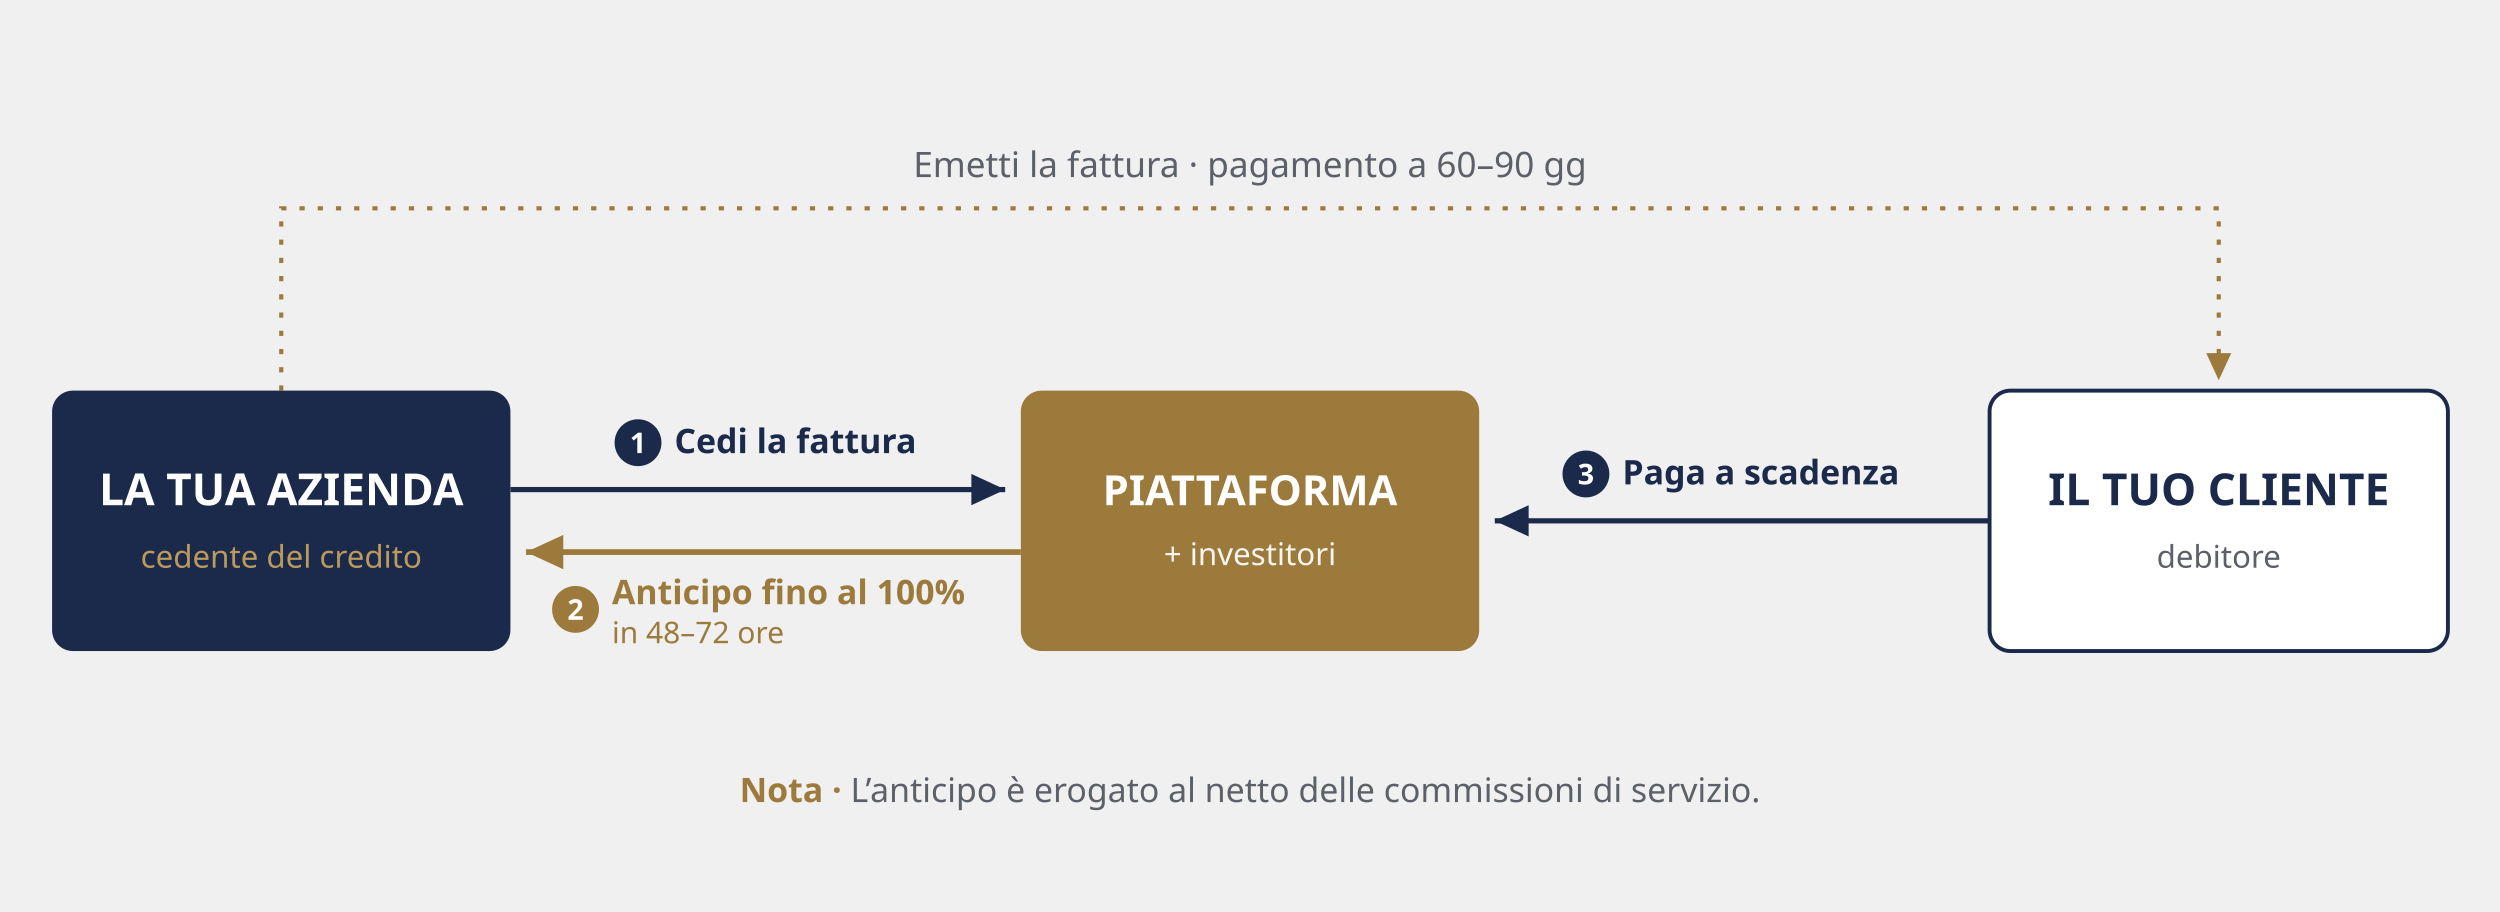
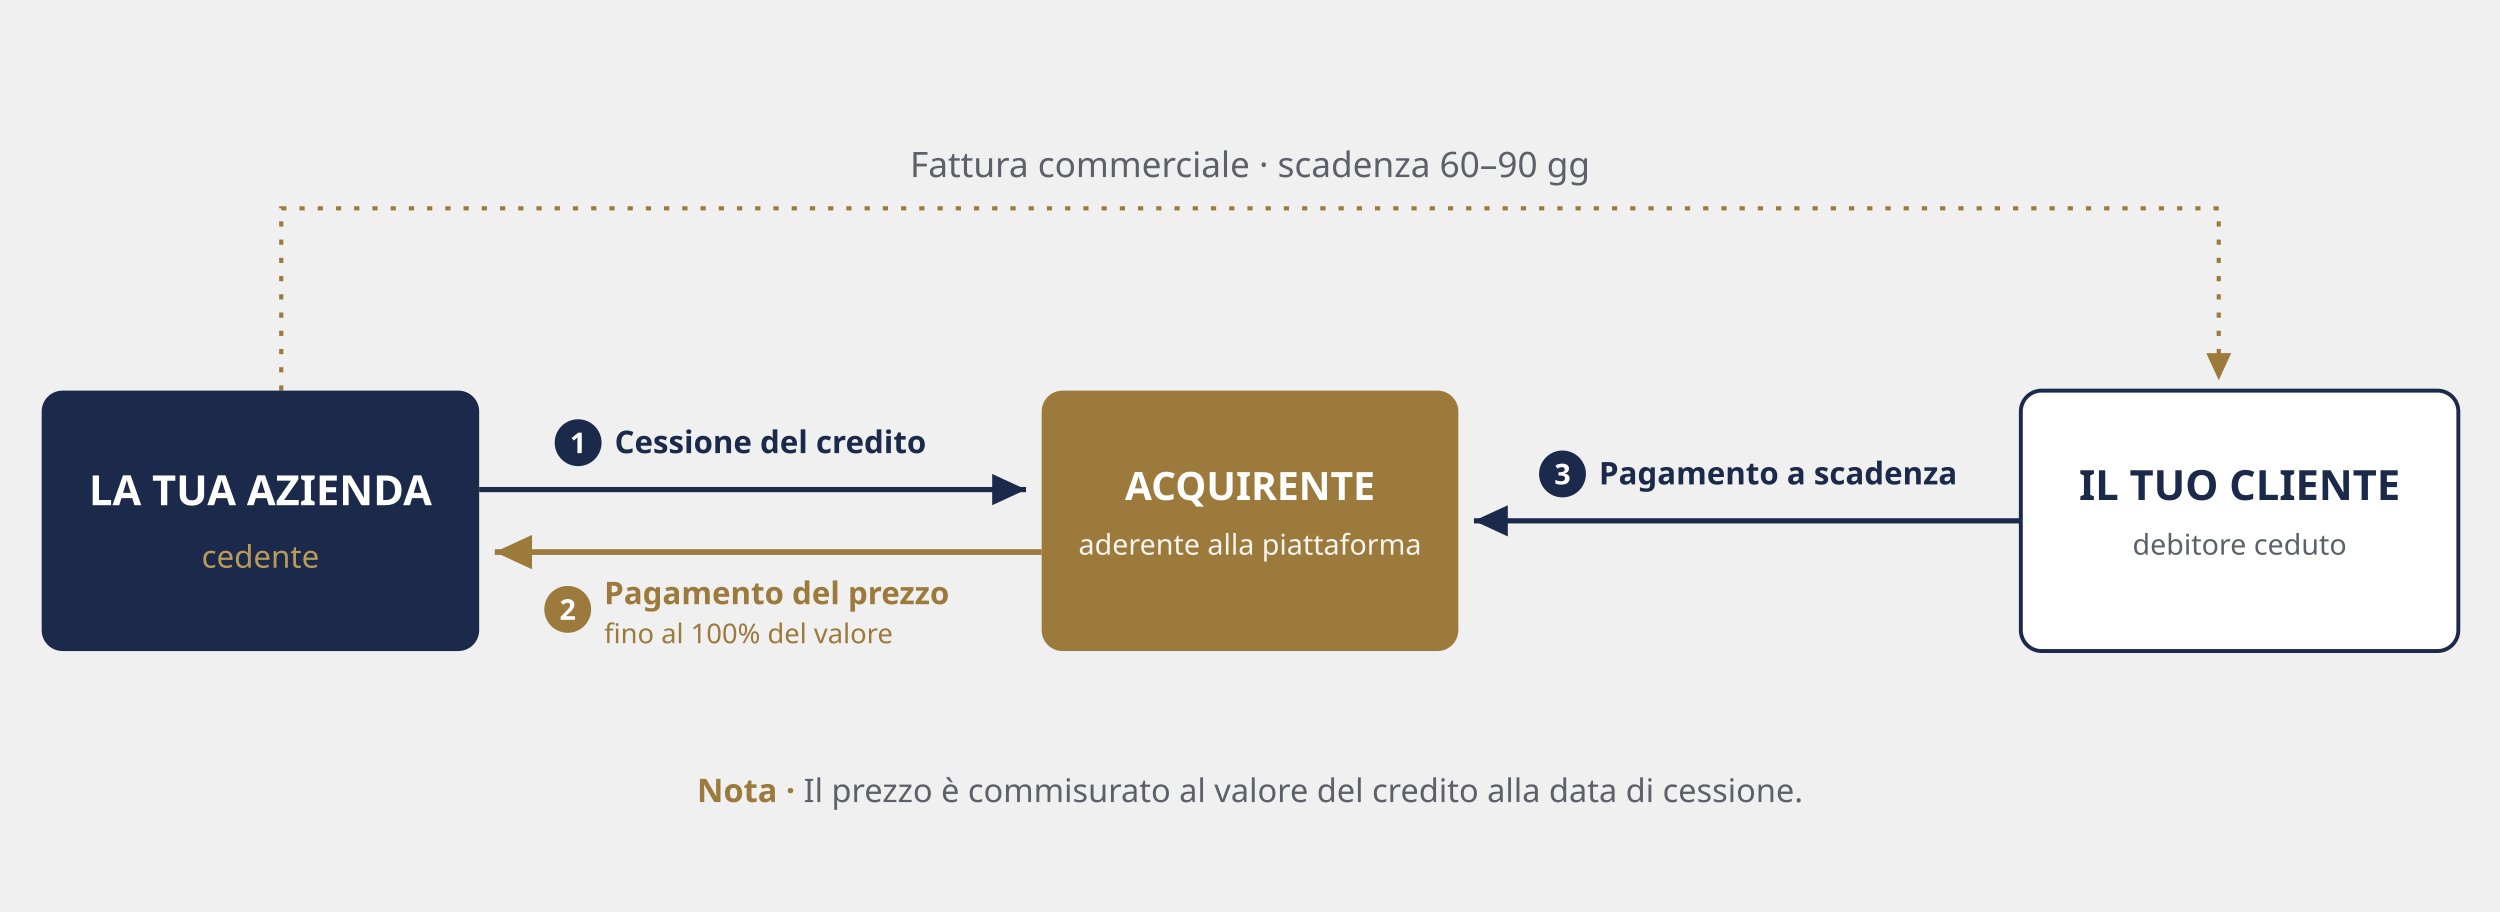
<svg xmlns="http://www.w3.org/2000/svg" viewBox="0 0 960 350" font-family="'Hanken Grotesk',system-ui,sans-serif">
  <defs>
    <marker id="ah" markerWidth="9" markerHeight="9" refX="6.5" refY="3" orient="auto">
      <path d="M0,0 L6.5,3 L0,6 Z" fill="#9C7A3C" />
    </marker>
    <marker id="ahn" markerWidth="9" markerHeight="9" refX="6.5" refY="3" orient="auto">
      <path d="M0,0 L6.5,3 L0,6 Z" fill="#1B2A4A" />
    </marker>
  </defs>
  <path d="M108 150 V80 H852 V146" fill="none" stroke="#9C7A3C" stroke-width="1.6" stroke-dasharray="2 5" marker-end="url(#ah)" />
-   <text x="480" y="68" text-anchor="middle" fill="#5C6068" font-size="13.5">Emetti la fattura · pagamento a 60–90 gg</text>
-   <rect x="20" y="150" width="176" height="100" rx="8" fill="#1B2A4A" />
-   <text x="108" y="194" text-anchor="middle" fill="#fff" font-size="17" font-weight="700">LA TUA AZIENDA</text>
-   <text x="108" y="218" text-anchor="middle" fill="#BB9A5C" font-size="12">cedente del credito</text>
-   <rect x="392" y="150" width="176" height="100" rx="8" fill="#9C7A3C" />
-   <text x="480" y="194" text-anchor="middle" fill="#fff" font-size="16" font-weight="700">PIATTAFORMA</text>
-   <text x="480" y="217" text-anchor="middle" fill="#fff" font-size="12" opacity=".92">+ investitori</text>
-   <rect x="764" y="150" width="176" height="100" rx="8" fill="#fff" stroke="#1B2A4A" stroke-width="1.5" />
-   <text x="852" y="194" text-anchor="middle" fill="#1B2A4A" font-size="17" font-weight="700">IL TUO CLIENTE</text>
-   <text x="852" y="218" text-anchor="middle" fill="#5C6068" font-size="12">debitore</text>
-   <line x1="196" y1="188" x2="386" y2="188" stroke="#1B2A4A" stroke-width="2" marker-end="url(#ahn)" />
-   <circle cx="245" cy="170" r="9" fill="#1B2A4A" />
-   <text x="245" y="174" text-anchor="middle" fill="#fff" font-size="11" font-weight="700">1</text>
-   <text x="259" y="174" fill="#1B2A4A" font-size="13" font-weight="600">Cedi la fattura</text>
-   <line x1="392" y1="212" x2="202" y2="212" stroke="#9C7A3C" stroke-width="2.2" marker-end="url(#ah)" />
-   <circle cx="221" cy="234" r="9" fill="#9C7A3C" />
-   <text x="221" y="238" text-anchor="middle" fill="#fff" font-size="11" font-weight="700">2</text>
-   <text x="235" y="232" fill="#9C7A3C" font-size="13" font-weight="700">Anticipo fino al 100%</text>
-   <text x="235" y="247" fill="#9C7A3C" font-size="11.5">in 48–72 ore</text>
-   <line x1="764" y1="200" x2="574" y2="200" stroke="#1B2A4A" stroke-width="2" marker-end="url(#ahn)" />
-   <circle cx="609" cy="182" r="9" fill="#1B2A4A" />
-   <text x="609" y="186" text-anchor="middle" fill="#fff" font-size="11" font-weight="700">3</text>
-   <text x="623" y="186" fill="#1B2A4A" font-size="13" font-weight="600">Paga a scadenza</text>
-   <text x="480" y="308" text-anchor="middle" fill="#5C6068" font-size="13">
-     <tspan fill="#9C7A3C" font-weight="700">Nota ·</tspan> L’anticipo è erogato al netto delle commissioni di servizio.</text>
+   <text x="480" y="68" text-anchor="middle" fill="#5C6068" font-size="13.5">Fattura commerciale · scadenza 60–90 gg</text>
+   <rect x="16" y="150" width="168" height="100" rx="8" fill="#1B2A4A" />
+   <text x="100" y="194" text-anchor="middle" fill="#fff" font-size="16" font-weight="700">LA TUA AZIENDA</text>
+   <text x="100" y="218" text-anchor="middle" fill="#BB9A5C" font-size="12">cedente</text>
+   <rect x="400" y="150" width="160" height="100" rx="8" fill="#9C7A3C" />
+   <text x="480" y="192" text-anchor="middle" fill="#fff" font-size="15" font-weight="700">ACQUIRENTE</text>
+   <text x="480" y="213" text-anchor="middle" fill="#fff" font-size="11" opacity=".92">aderente alla piattaforma</text>
+   <rect x="776" y="150" width="168" height="100" rx="8" fill="#fff" stroke="#1B2A4A" stroke-width="1.5" />
+   <text x="860" y="192" text-anchor="middle" fill="#1B2A4A" font-size="16" font-weight="700">IL TUO CLIENTE</text>
+   <text x="860" y="213" text-anchor="middle" fill="#5C6068" font-size="11">debitore ceduto</text>
+   <line x1="184" y1="188" x2="394" y2="188" stroke="#1B2A4A" stroke-width="2" marker-end="url(#ahn)" />
+   <circle cx="222" cy="170" r="9" fill="#1B2A4A" />
+   <text x="222" y="174" text-anchor="middle" fill="#fff" font-size="11" font-weight="700">1</text>
+   <text x="236" y="174" fill="#1B2A4A" font-size="12" font-weight="600">Cessione del credito</text>
+   <line x1="400" y1="212" x2="190" y2="212" stroke="#9C7A3C" stroke-width="2.2" marker-end="url(#ah)" />
+   <circle cx="218" cy="234" r="9" fill="#9C7A3C" />
+   <text x="218" y="238" text-anchor="middle" fill="#fff" font-size="11" font-weight="700">2</text>
+   <text x="232" y="232" fill="#9C7A3C" font-size="12" font-weight="700">Pagamento del prezzo</text>
+   <text x="232" y="247" fill="#9C7A3C" font-size="10.5">fino al 100% del valore</text>
+   <line x1="776" y1="200" x2="566" y2="200" stroke="#1B2A4A" stroke-width="2" marker-end="url(#ahn)" />
+   <circle cx="600" cy="182" r="9" fill="#1B2A4A" />
+   <text x="600" y="186" text-anchor="middle" fill="#fff" font-size="11" font-weight="700">3</text>
+   <text x="614" y="186" fill="#1B2A4A" font-size="12" font-weight="600">Pagamento a scadenza</text>
+   <text x="480" y="308" text-anchor="middle" fill="#5C6068" font-size="12.5">
+     <tspan fill="#9C7A3C" font-weight="700">Nota ·</tspan> Il prezzo è commisurato al valore del credito alla data di cessione.</text>
</svg>
